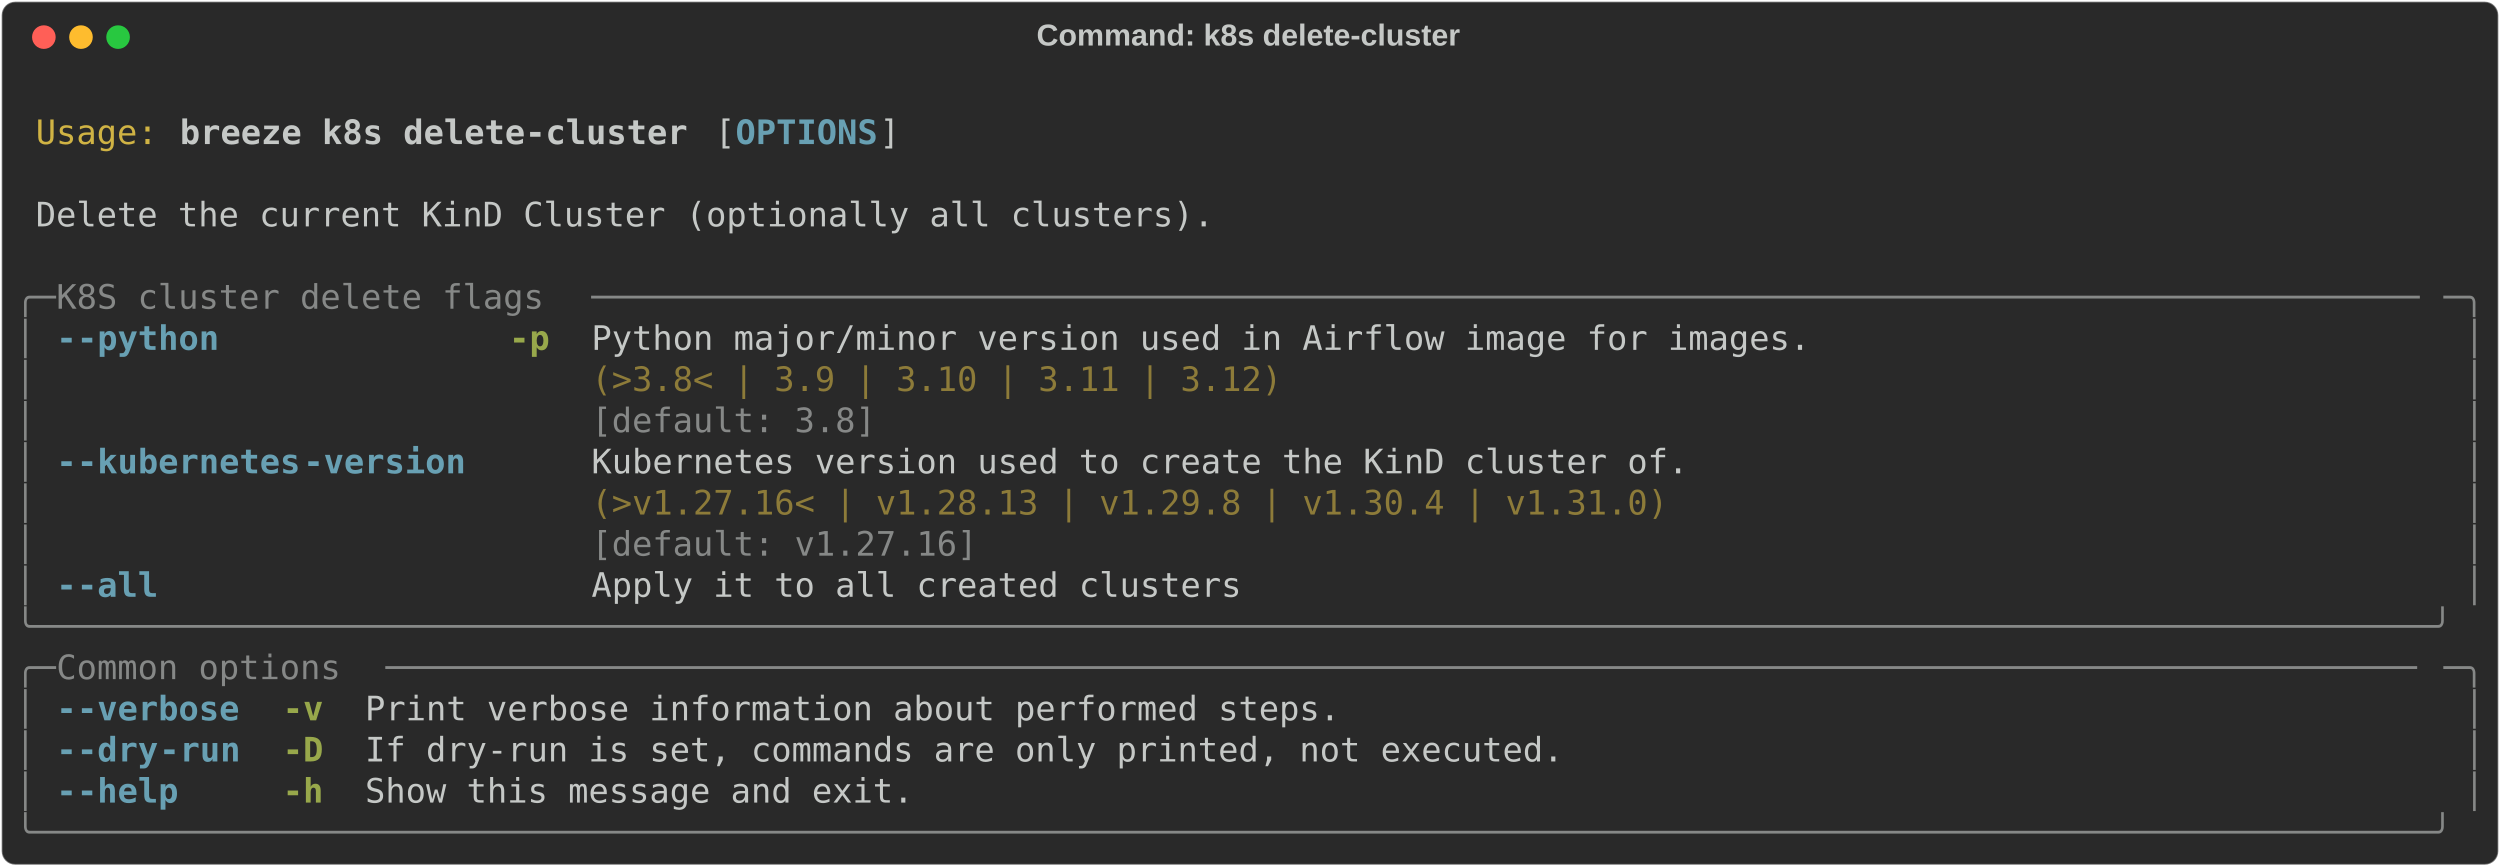
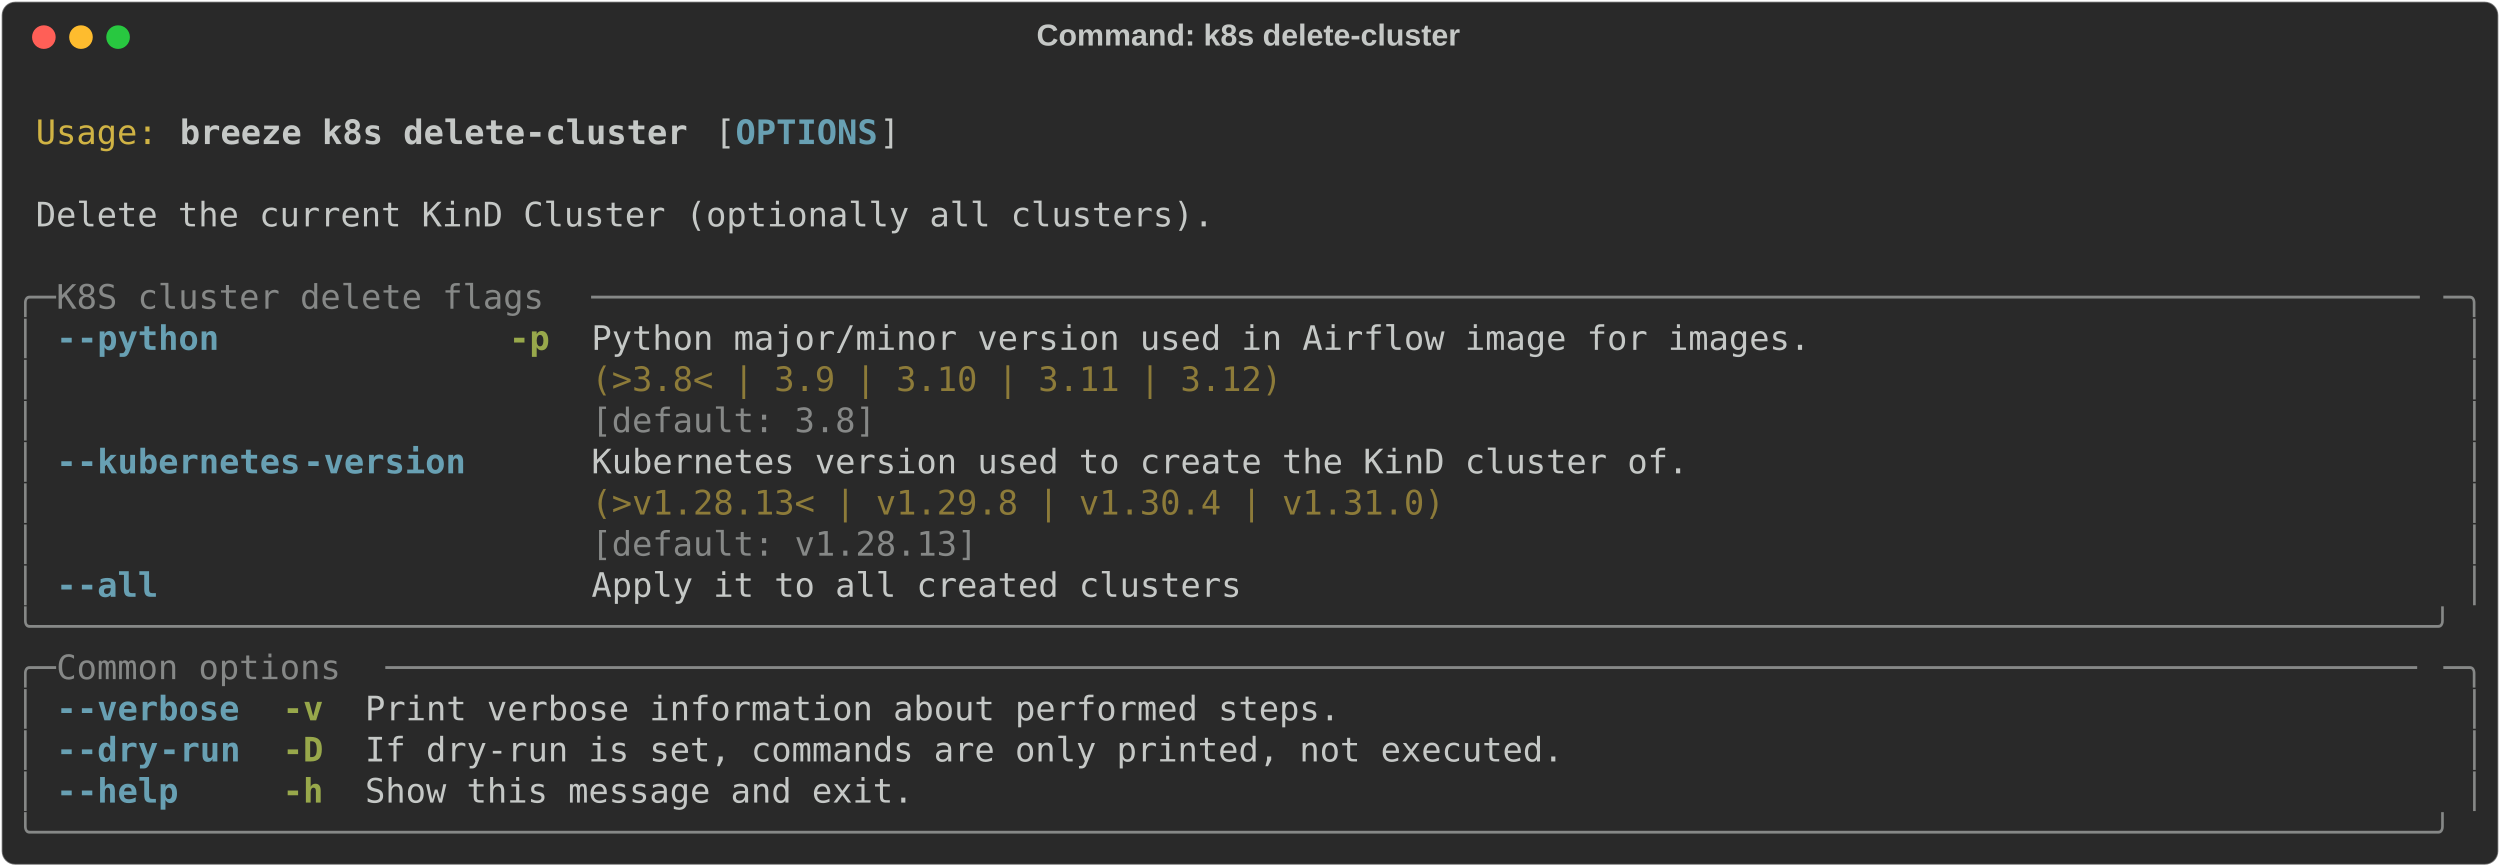
<svg xmlns="http://www.w3.org/2000/svg" class="rich-terminal" viewBox="0 0 1482 513.6">
  <style>

    @font-face {
        font-family: "Fira Code";
        src: local("FiraCode-Regular"),
                url("https://cdnjs.cloudflare.com/ajax/libs/firacode/6.2.0/woff2/FiraCode-Regular.woff2") format("woff2"),
                url("https://cdnjs.cloudflare.com/ajax/libs/firacode/6.2.0/woff/FiraCode-Regular.woff") format("woff");
        font-style: normal;
        font-weight: 400;
    }
    @font-face {
        font-family: "Fira Code";
        src: local("FiraCode-Bold"),
                url("https://cdnjs.cloudflare.com/ajax/libs/firacode/6.2.0/woff2/FiraCode-Bold.woff2") format("woff2"),
                url("https://cdnjs.cloudflare.com/ajax/libs/firacode/6.2.0/woff/FiraCode-Bold.woff") format("woff");
        font-style: bold;
        font-weight: 700;
    }

    .breeze-k8s-delete-cluster-matrix {
        font-family: Fira Code, monospace;
        font-size: 20px;
        line-height: 24.4px;
        font-variant-east-asian: full-width;
    }

    .breeze-k8s-delete-cluster-title {
        font-size: 18px;
        font-weight: bold;
        font-family: arial;
    }

    .breeze-k8s-delete-cluster-r1 { fill: #c5c8c6 }
.breeze-k8s-delete-cluster-r2 { fill: #d0b344 }
.breeze-k8s-delete-cluster-r3 { fill: #c5c8c6;font-weight: bold }
.breeze-k8s-delete-cluster-r4 { fill: #68a0b3;font-weight: bold }
.breeze-k8s-delete-cluster-r5 { fill: #868887 }
.breeze-k8s-delete-cluster-r6 { fill: #98a84b;font-weight: bold }
.breeze-k8s-delete-cluster-r7 { fill: #8d7b39 }
    </style>
  <defs>
    <clipPath id="breeze-k8s-delete-cluster-clip-terminal">
      <rect x="0" y="0" width="1463.0" height="462.6" />
    </clipPath>
    <clipPath id="breeze-k8s-delete-cluster-line-0">
      <rect x="0" y="1.5" width="1464" height="24.65" />
    </clipPath>
    <clipPath id="breeze-k8s-delete-cluster-line-1">
      <rect x="0" y="25.9" width="1464" height="24.65" />
    </clipPath>
    <clipPath id="breeze-k8s-delete-cluster-line-2">
      <rect x="0" y="50.3" width="1464" height="24.65" />
    </clipPath>
    <clipPath id="breeze-k8s-delete-cluster-line-3">
      <rect x="0" y="74.7" width="1464" height="24.65" />
    </clipPath>
    <clipPath id="breeze-k8s-delete-cluster-line-4">
      <rect x="0" y="99.1" width="1464" height="24.65" />
    </clipPath>
    <clipPath id="breeze-k8s-delete-cluster-line-5">
      <rect x="0" y="123.5" width="1464" height="24.65" />
    </clipPath>
    <clipPath id="breeze-k8s-delete-cluster-line-6">
      <rect x="0" y="147.9" width="1464" height="24.65" />
    </clipPath>
    <clipPath id="breeze-k8s-delete-cluster-line-7">
      <rect x="0" y="172.3" width="1464" height="24.65" />
    </clipPath>
    <clipPath id="breeze-k8s-delete-cluster-line-8">
      <rect x="0" y="196.7" width="1464" height="24.65" />
    </clipPath>
    <clipPath id="breeze-k8s-delete-cluster-line-9">
      <rect x="0" y="221.1" width="1464" height="24.65" />
    </clipPath>
    <clipPath id="breeze-k8s-delete-cluster-line-10">
      <rect x="0" y="245.5" width="1464" height="24.65" />
    </clipPath>
    <clipPath id="breeze-k8s-delete-cluster-line-11">
      <rect x="0" y="269.9" width="1464" height="24.65" />
    </clipPath>
    <clipPath id="breeze-k8s-delete-cluster-line-12">
      <rect x="0" y="294.3" width="1464" height="24.65" />
    </clipPath>
    <clipPath id="breeze-k8s-delete-cluster-line-13">
      <rect x="0" y="318.7" width="1464" height="24.65" />
    </clipPath>
    <clipPath id="breeze-k8s-delete-cluster-line-14">
      <rect x="0" y="343.1" width="1464" height="24.65" />
    </clipPath>
    <clipPath id="breeze-k8s-delete-cluster-line-15">
      <rect x="0" y="367.5" width="1464" height="24.65" />
    </clipPath>
    <clipPath id="breeze-k8s-delete-cluster-line-16">
      <rect x="0" y="391.9" width="1464" height="24.65" />
    </clipPath>
    <clipPath id="breeze-k8s-delete-cluster-line-17">
      <rect x="0" y="416.3" width="1464" height="24.65" />
    </clipPath>
  </defs>
  <rect fill="#292929" stroke="rgba(255,255,255,0.35)" stroke-width="1" x="1" y="1" width="1480" height="511.6" rx="8" />
  <text class="breeze-k8s-delete-cluster-title" fill="#c5c8c6" text-anchor="middle" x="740" y="27">Command: k8s delete-cluster</text>
  <g transform="translate(26,22)">
    <circle cx="0" cy="0" r="7" fill="#ff5f57" />
    <circle cx="22" cy="0" r="7" fill="#febc2e" />
    <circle cx="44" cy="0" r="7" fill="#28c840" />
  </g>
  <g transform="translate(9, 41)" clip-path="url(#breeze-k8s-delete-cluster-clip-terminal)">
    <g class="breeze-k8s-delete-cluster-matrix">
      <text class="breeze-k8s-delete-cluster-r1" x="1464" y="20" textLength="12.2" clip-path="url(#breeze-k8s-delete-cluster-line-0)">
</text>
      <text class="breeze-k8s-delete-cluster-r2" x="12.2" y="44.4" textLength="73.2" clip-path="url(#breeze-k8s-delete-cluster-line-1)">Usage:</text>
      <text class="breeze-k8s-delete-cluster-r3" x="97.6" y="44.4" textLength="305" clip-path="url(#breeze-k8s-delete-cluster-line-1)">breeze k8s delete-cluster</text>
      <text class="breeze-k8s-delete-cluster-r1" x="414.8" y="44.4" textLength="12.2" clip-path="url(#breeze-k8s-delete-cluster-line-1)">[</text>
      <text class="breeze-k8s-delete-cluster-r4" x="427" y="44.4" textLength="85.4" clip-path="url(#breeze-k8s-delete-cluster-line-1)">OPTIONS</text>
      <text class="breeze-k8s-delete-cluster-r1" x="512.4" y="44.4" textLength="12.2" clip-path="url(#breeze-k8s-delete-cluster-line-1)">]</text>
      <text class="breeze-k8s-delete-cluster-r1" x="1464" y="44.4" textLength="12.2" clip-path="url(#breeze-k8s-delete-cluster-line-1)">
</text>
      <text class="breeze-k8s-delete-cluster-r1" x="1464" y="68.8" textLength="12.2" clip-path="url(#breeze-k8s-delete-cluster-line-2)">
</text>
      <text class="breeze-k8s-delete-cluster-r1" x="12.2" y="93.2" textLength="707.6" clip-path="url(#breeze-k8s-delete-cluster-line-3)">Delete the current KinD Cluster (optionally all clusters).</text>
      <text class="breeze-k8s-delete-cluster-r1" x="1464" y="93.2" textLength="12.2" clip-path="url(#breeze-k8s-delete-cluster-line-3)">
</text>
      <text class="breeze-k8s-delete-cluster-r1" x="1464" y="117.6" textLength="12.2" clip-path="url(#breeze-k8s-delete-cluster-line-4)">
</text>
      <text class="breeze-k8s-delete-cluster-r5" x="0" y="142" textLength="24.4" clip-path="url(#breeze-k8s-delete-cluster-line-5)">╭─</text>
      <text class="breeze-k8s-delete-cluster-r5" x="24.4" y="142" textLength="317.2" clip-path="url(#breeze-k8s-delete-cluster-line-5)"> K8S cluster delete flags </text>
      <text class="breeze-k8s-delete-cluster-r5" x="341.6" y="142" textLength="1098" clip-path="url(#breeze-k8s-delete-cluster-line-5)">──────────────────────────────────────────────────────────────────────────────────────────</text>
      <text class="breeze-k8s-delete-cluster-r5" x="1439.6" y="142" textLength="24.4" clip-path="url(#breeze-k8s-delete-cluster-line-5)">─╮</text>
      <text class="breeze-k8s-delete-cluster-r1" x="1464" y="142" textLength="12.2" clip-path="url(#breeze-k8s-delete-cluster-line-5)">
</text>
      <text class="breeze-k8s-delete-cluster-r5" x="0" y="166.4" textLength="12.2" clip-path="url(#breeze-k8s-delete-cluster-line-6)">│</text>
      <text class="breeze-k8s-delete-cluster-r4" x="24.4" y="166.4" textLength="12.2" clip-path="url(#breeze-k8s-delete-cluster-line-6)">-</text>
      <text class="breeze-k8s-delete-cluster-r4" x="36.6" y="166.4" textLength="85.4" clip-path="url(#breeze-k8s-delete-cluster-line-6)">-python</text>
      <text class="breeze-k8s-delete-cluster-r6" x="292.8" y="166.4" textLength="24.4" clip-path="url(#breeze-k8s-delete-cluster-line-6)">-p</text>
      <text class="breeze-k8s-delete-cluster-r1" x="341.6" y="166.4" textLength="732" clip-path="url(#breeze-k8s-delete-cluster-line-6)">Python major/minor version used in Airflow image for images.</text>
      <text class="breeze-k8s-delete-cluster-r5" x="1451.8" y="166.4" textLength="12.2" clip-path="url(#breeze-k8s-delete-cluster-line-6)">│</text>
      <text class="breeze-k8s-delete-cluster-r1" x="1464" y="166.4" textLength="12.2" clip-path="url(#breeze-k8s-delete-cluster-line-6)">
</text>
      <text class="breeze-k8s-delete-cluster-r5" x="0" y="190.8" textLength="12.2" clip-path="url(#breeze-k8s-delete-cluster-line-7)">│</text>
      <text class="breeze-k8s-delete-cluster-r7" x="341.6" y="190.8" textLength="732" clip-path="url(#breeze-k8s-delete-cluster-line-7)">(&gt;3.8&lt; | 3.9 | 3.10 | 3.11 | 3.12)                          </text>
      <text class="breeze-k8s-delete-cluster-r5" x="1451.8" y="190.8" textLength="12.2" clip-path="url(#breeze-k8s-delete-cluster-line-7)">│</text>
      <text class="breeze-k8s-delete-cluster-r1" x="1464" y="190.8" textLength="12.2" clip-path="url(#breeze-k8s-delete-cluster-line-7)">
</text>
      <text class="breeze-k8s-delete-cluster-r5" x="0" y="215.2" textLength="12.2" clip-path="url(#breeze-k8s-delete-cluster-line-8)">│</text>
      <text class="breeze-k8s-delete-cluster-r5" x="341.6" y="215.2" textLength="732" clip-path="url(#breeze-k8s-delete-cluster-line-8)">[default: 3.8]                                              </text>
      <text class="breeze-k8s-delete-cluster-r5" x="1451.8" y="215.2" textLength="12.2" clip-path="url(#breeze-k8s-delete-cluster-line-8)">│</text>
      <text class="breeze-k8s-delete-cluster-r1" x="1464" y="215.2" textLength="12.2" clip-path="url(#breeze-k8s-delete-cluster-line-8)">
</text>
      <text class="breeze-k8s-delete-cluster-r5" x="0" y="239.6" textLength="12.2" clip-path="url(#breeze-k8s-delete-cluster-line-9)">│</text>
      <text class="breeze-k8s-delete-cluster-r4" x="24.4" y="239.6" textLength="12.2" clip-path="url(#breeze-k8s-delete-cluster-line-9)">-</text>
      <text class="breeze-k8s-delete-cluster-r4" x="36.6" y="239.6" textLength="134.2" clip-path="url(#breeze-k8s-delete-cluster-line-9)">-kubernetes</text>
      <text class="breeze-k8s-delete-cluster-r4" x="170.8" y="239.6" textLength="97.6" clip-path="url(#breeze-k8s-delete-cluster-line-9)">-version</text>
      <text class="breeze-k8s-delete-cluster-r1" x="341.6" y="239.6" textLength="658.8" clip-path="url(#breeze-k8s-delete-cluster-line-9)">Kubernetes version used to create the KinD cluster of.</text>
      <text class="breeze-k8s-delete-cluster-r5" x="1451.8" y="239.6" textLength="12.2" clip-path="url(#breeze-k8s-delete-cluster-line-9)">│</text>
      <text class="breeze-k8s-delete-cluster-r1" x="1464" y="239.6" textLength="12.2" clip-path="url(#breeze-k8s-delete-cluster-line-9)">
</text>
      <text class="breeze-k8s-delete-cluster-r5" x="0" y="264" textLength="12.2" clip-path="url(#breeze-k8s-delete-cluster-line-10)">│</text>
-       <text class="breeze-k8s-delete-cluster-r7" x="341.6" y="264" textLength="658.8" clip-path="url(#breeze-k8s-delete-cluster-line-10)">(&gt;v1.27.16&lt; | v1.28.13 | v1.29.8 | v1.30.4 | v1.31.0) </text>
+       <text class="breeze-k8s-delete-cluster-r7" x="341.6" y="264" textLength="658.8" clip-path="url(#breeze-k8s-delete-cluster-line-10)">(&gt;v1.28.13&lt; | v1.29.8 | v1.30.4 | v1.31.0)            </text>
      <text class="breeze-k8s-delete-cluster-r5" x="1451.8" y="264" textLength="12.2" clip-path="url(#breeze-k8s-delete-cluster-line-10)">│</text>
      <text class="breeze-k8s-delete-cluster-r1" x="1464" y="264" textLength="12.2" clip-path="url(#breeze-k8s-delete-cluster-line-10)">
</text>
      <text class="breeze-k8s-delete-cluster-r5" x="0" y="288.4" textLength="12.2" clip-path="url(#breeze-k8s-delete-cluster-line-11)">│</text>
-       <text class="breeze-k8s-delete-cluster-r5" x="341.6" y="288.4" textLength="658.8" clip-path="url(#breeze-k8s-delete-cluster-line-11)">[default: v1.27.16]                                   </text>
+       <text class="breeze-k8s-delete-cluster-r5" x="341.6" y="288.4" textLength="658.8" clip-path="url(#breeze-k8s-delete-cluster-line-11)">[default: v1.28.13]                                   </text>
      <text class="breeze-k8s-delete-cluster-r5" x="1451.8" y="288.4" textLength="12.2" clip-path="url(#breeze-k8s-delete-cluster-line-11)">│</text>
      <text class="breeze-k8s-delete-cluster-r1" x="1464" y="288.4" textLength="12.2" clip-path="url(#breeze-k8s-delete-cluster-line-11)">
</text>
      <text class="breeze-k8s-delete-cluster-r5" x="0" y="312.8" textLength="12.2" clip-path="url(#breeze-k8s-delete-cluster-line-12)">│</text>
      <text class="breeze-k8s-delete-cluster-r4" x="24.4" y="312.8" textLength="12.2" clip-path="url(#breeze-k8s-delete-cluster-line-12)">-</text>
      <text class="breeze-k8s-delete-cluster-r4" x="36.6" y="312.8" textLength="48.8" clip-path="url(#breeze-k8s-delete-cluster-line-12)">-all</text>
      <text class="breeze-k8s-delete-cluster-r1" x="341.6" y="312.8" textLength="390.4" clip-path="url(#breeze-k8s-delete-cluster-line-12)">Apply it to all created clusters</text>
      <text class="breeze-k8s-delete-cluster-r5" x="1451.8" y="312.8" textLength="12.2" clip-path="url(#breeze-k8s-delete-cluster-line-12)">│</text>
      <text class="breeze-k8s-delete-cluster-r1" x="1464" y="312.8" textLength="12.2" clip-path="url(#breeze-k8s-delete-cluster-line-12)">
</text>
      <text class="breeze-k8s-delete-cluster-r5" x="0" y="337.2" textLength="1464" clip-path="url(#breeze-k8s-delete-cluster-line-13)">╰──────────────────────────────────────────────────────────────────────────────────────────────────────────────────────╯</text>
      <text class="breeze-k8s-delete-cluster-r1" x="1464" y="337.2" textLength="12.2" clip-path="url(#breeze-k8s-delete-cluster-line-13)">
</text>
      <text class="breeze-k8s-delete-cluster-r5" x="0" y="361.6" textLength="24.4" clip-path="url(#breeze-k8s-delete-cluster-line-14)">╭─</text>
      <text class="breeze-k8s-delete-cluster-r5" x="24.4" y="361.6" textLength="195.2" clip-path="url(#breeze-k8s-delete-cluster-line-14)"> Common options </text>
      <text class="breeze-k8s-delete-cluster-r5" x="219.6" y="361.6" textLength="1220" clip-path="url(#breeze-k8s-delete-cluster-line-14)">────────────────────────────────────────────────────────────────────────────────────────────────────</text>
      <text class="breeze-k8s-delete-cluster-r5" x="1439.6" y="361.6" textLength="24.4" clip-path="url(#breeze-k8s-delete-cluster-line-14)">─╮</text>
      <text class="breeze-k8s-delete-cluster-r1" x="1464" y="361.6" textLength="12.2" clip-path="url(#breeze-k8s-delete-cluster-line-14)">
</text>
      <text class="breeze-k8s-delete-cluster-r5" x="0" y="386" textLength="12.2" clip-path="url(#breeze-k8s-delete-cluster-line-15)">│</text>
      <text class="breeze-k8s-delete-cluster-r4" x="24.4" y="386" textLength="12.2" clip-path="url(#breeze-k8s-delete-cluster-line-15)">-</text>
      <text class="breeze-k8s-delete-cluster-r4" x="36.6" y="386" textLength="97.6" clip-path="url(#breeze-k8s-delete-cluster-line-15)">-verbose</text>
      <text class="breeze-k8s-delete-cluster-r6" x="158.6" y="386" textLength="24.4" clip-path="url(#breeze-k8s-delete-cluster-line-15)">-v</text>
      <text class="breeze-k8s-delete-cluster-r1" x="207.4" y="386" textLength="585.6" clip-path="url(#breeze-k8s-delete-cluster-line-15)">Print verbose information about performed steps.</text>
      <text class="breeze-k8s-delete-cluster-r5" x="1451.8" y="386" textLength="12.2" clip-path="url(#breeze-k8s-delete-cluster-line-15)">│</text>
      <text class="breeze-k8s-delete-cluster-r1" x="1464" y="386" textLength="12.2" clip-path="url(#breeze-k8s-delete-cluster-line-15)">
</text>
      <text class="breeze-k8s-delete-cluster-r5" x="0" y="410.4" textLength="12.2" clip-path="url(#breeze-k8s-delete-cluster-line-16)">│</text>
      <text class="breeze-k8s-delete-cluster-r4" x="24.4" y="410.4" textLength="12.2" clip-path="url(#breeze-k8s-delete-cluster-line-16)">-</text>
      <text class="breeze-k8s-delete-cluster-r4" x="36.6" y="410.4" textLength="48.8" clip-path="url(#breeze-k8s-delete-cluster-line-16)">-dry</text>
      <text class="breeze-k8s-delete-cluster-r4" x="85.4" y="410.4" textLength="48.8" clip-path="url(#breeze-k8s-delete-cluster-line-16)">-run</text>
      <text class="breeze-k8s-delete-cluster-r6" x="158.6" y="410.4" textLength="24.4" clip-path="url(#breeze-k8s-delete-cluster-line-16)">-D</text>
      <text class="breeze-k8s-delete-cluster-r1" x="207.4" y="410.4" textLength="719.8" clip-path="url(#breeze-k8s-delete-cluster-line-16)">If dry-run is set, commands are only printed, not executed.</text>
      <text class="breeze-k8s-delete-cluster-r5" x="1451.8" y="410.4" textLength="12.2" clip-path="url(#breeze-k8s-delete-cluster-line-16)">│</text>
      <text class="breeze-k8s-delete-cluster-r1" x="1464" y="410.4" textLength="12.2" clip-path="url(#breeze-k8s-delete-cluster-line-16)">
</text>
      <text class="breeze-k8s-delete-cluster-r5" x="0" y="434.8" textLength="12.2" clip-path="url(#breeze-k8s-delete-cluster-line-17)">│</text>
      <text class="breeze-k8s-delete-cluster-r4" x="24.4" y="434.8" textLength="12.2" clip-path="url(#breeze-k8s-delete-cluster-line-17)">-</text>
      <text class="breeze-k8s-delete-cluster-r4" x="36.6" y="434.8" textLength="61" clip-path="url(#breeze-k8s-delete-cluster-line-17)">-help</text>
      <text class="breeze-k8s-delete-cluster-r6" x="158.6" y="434.8" textLength="24.4" clip-path="url(#breeze-k8s-delete-cluster-line-17)">-h</text>
      <text class="breeze-k8s-delete-cluster-r1" x="207.4" y="434.8" textLength="329.4" clip-path="url(#breeze-k8s-delete-cluster-line-17)">Show this message and exit.</text>
      <text class="breeze-k8s-delete-cluster-r5" x="1451.8" y="434.8" textLength="12.2" clip-path="url(#breeze-k8s-delete-cluster-line-17)">│</text>
      <text class="breeze-k8s-delete-cluster-r1" x="1464" y="434.8" textLength="12.2" clip-path="url(#breeze-k8s-delete-cluster-line-17)">
</text>
      <text class="breeze-k8s-delete-cluster-r5" x="0" y="459.2" textLength="1464" clip-path="url(#breeze-k8s-delete-cluster-line-18)">╰──────────────────────────────────────────────────────────────────────────────────────────────────────────────────────╯</text>
      <text class="breeze-k8s-delete-cluster-r1" x="1464" y="459.2" textLength="12.2" clip-path="url(#breeze-k8s-delete-cluster-line-18)">
</text>
    </g>
  </g>
</svg>
